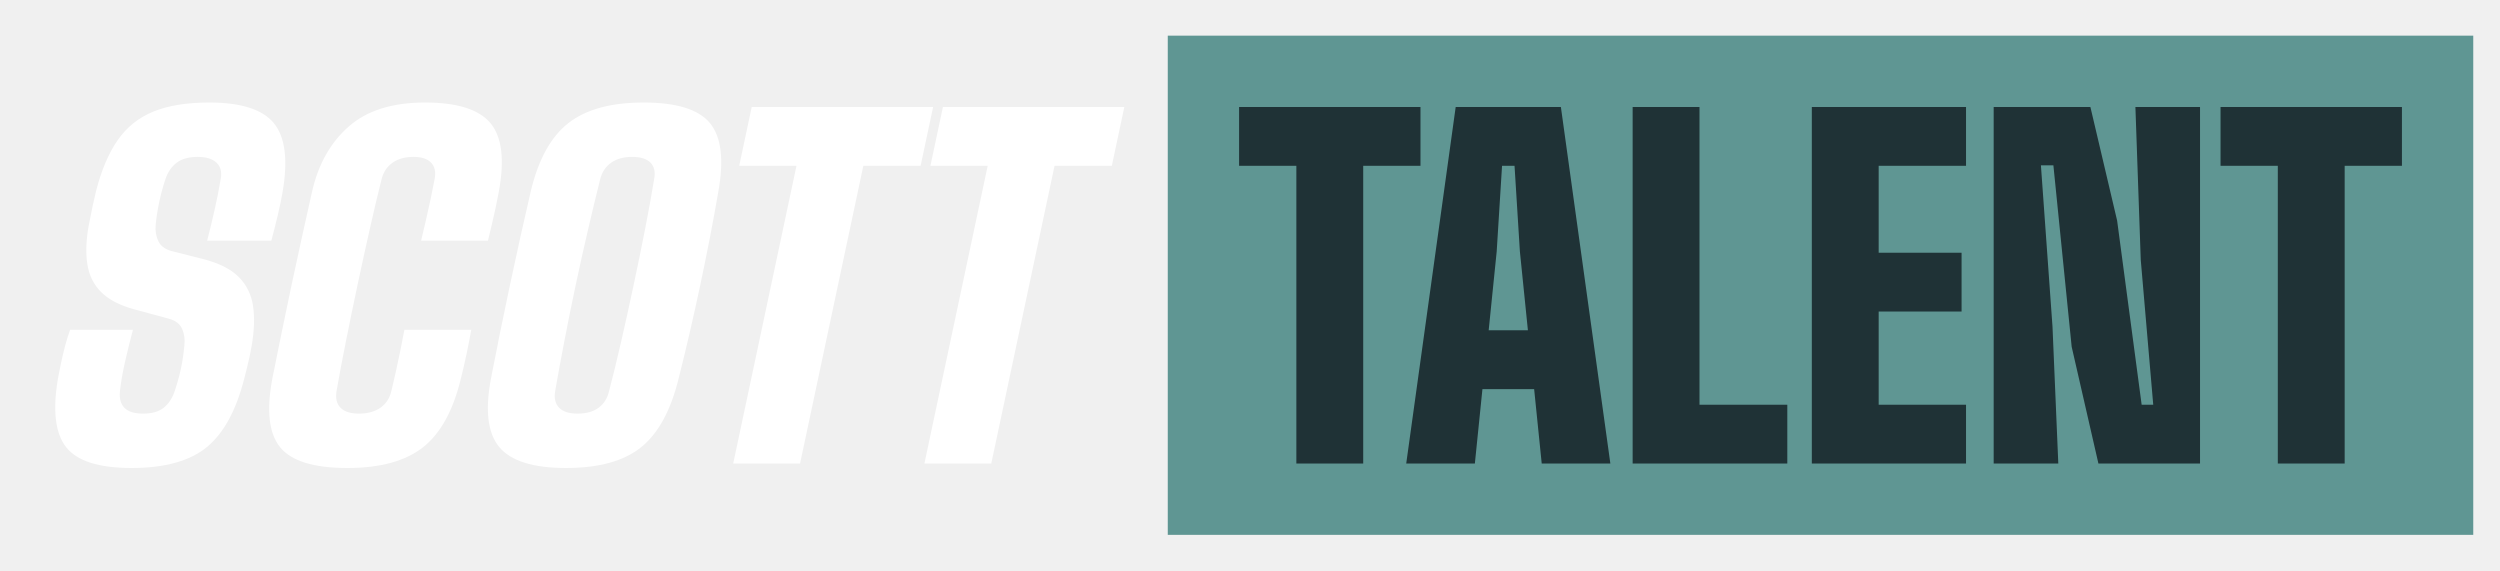
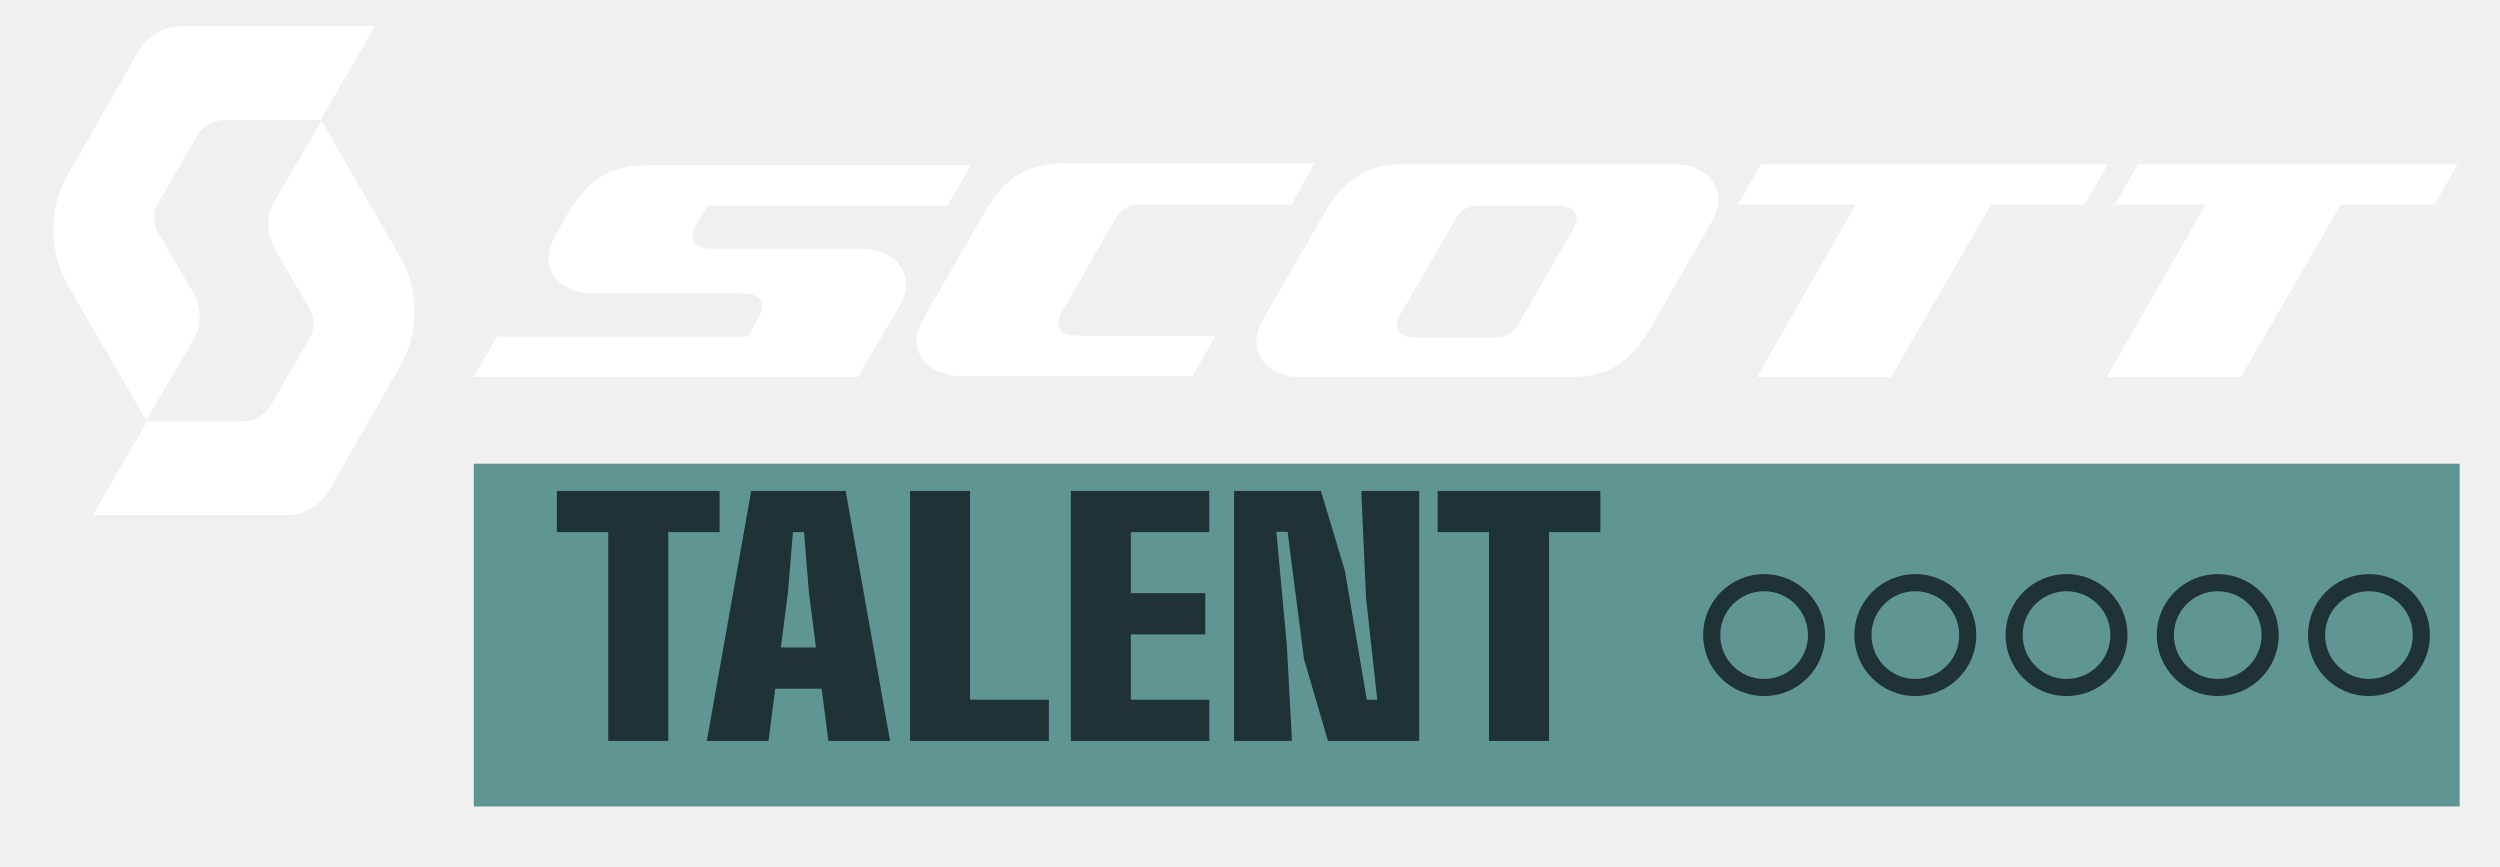
- <svg xmlns="http://www.w3.org/2000/svg" viewBox="-6 -104 560.9 128" role="img" aria-label="Scott Talent">
-   <path transform="skewX(-12)" fill="#FFFFFF" d="M23.75 1L23.75 1Q12.75 1 8.08-3.65Q3.40-8.30 2.95-19.10L2.95-19.10Q2.90-20.70 2.90-22.63Q2.90-24.55 3-26.48Q3.10-28.40 3.35-30L3.35-30L17.45-30Q17.25-26.35 17.20-22.80Q17.15-19.25 17.45-16.30L17.45-16.30Q17.70-13.85 19.23-12.53Q20.75-11.20 23.75-11.20L23.75-11.20Q26.70-11.20 28.08-12.53Q29.45-13.85 29.75-16.30L29.75-16.30Q29.95-18 30.03-19.68Q30.10-21.35 30.03-23.03Q29.95-24.70 29.75-26.40L29.75-26.40Q29.55-28.50 28.45-30.20Q27.35-31.90 24.95-32.50L24.95-32.50L16.75-34.60Q11.55-35.95 8.50-38.48Q5.45-41 4.08-44.75Q2.70-48.50 2.55-53.50L2.55-53.50Q2.50-55.70 2.50-57.43Q2.50-59.15 2.55-61L2.55-61Q2.85-68.15 4.98-72.55Q7.10-76.95 11.65-78.98Q16.20-81 23.75-81L23.75-81Q34.40-81 39.20-76.38Q44-71.75 44.45-61L44.45-61Q44.55-58.85 44.48-55.75Q44.40-52.65 44.25-50L44.25-50L29.85-50Q30-53.45 30.05-56.90Q30.10-60.35 29.95-63.80L29.95-63.80Q29.90-66.20 28.23-67.50Q26.55-68.80 23.75-68.80L23.75-68.80Q20.75-68.80 19.30-67.50Q17.85-66.20 17.55-63.80L17.55-63.80Q17.25-61.25 17.25-58.65Q17.25-56.05 17.55-53.50L17.55-53.50Q17.80-51.50 18.95-49.85Q20.10-48.20 22.65-47.60L22.65-47.60L29.75-45.90Q35.35-44.55 38.58-41.93Q41.80-39.30 43.23-35.43Q44.65-31.55 44.85-26.40L44.85-26.40Q44.90-25.25 44.90-24Q44.90-22.75 44.85-21.50Q44.80-20.25 44.75-19.10L44.75-19.10Q44.30-8.30 39.58-3.65Q34.85 1 23.75 1ZM72.15 1L72.15 1Q60.85 1 56.08-3.65Q51.30-8.30 51.05-19.10L51.05-19.10Q51.00-23.25 50.95-28.70Q50.90-34.15 50.90-40.03Q50.90-45.90 50.95-51.38Q51.00-56.85 51.05-61.10L51.05-61.10Q51.20-70.25 56.18-75.63Q61.15-81 72.15-81L72.15-81Q82.95-81 87.80-76.38Q92.65-71.75 92.95-61L92.95-61Q93-59.35 93-57.43Q93-55.50 92.95-53.58Q92.90-51.65 92.85-50L92.85-50L77.85-50Q77.90-51.85 77.95-54.38Q78-56.90 78-59.43Q78-61.95 77.95-63.80L77.95-63.80Q77.90-66.20 76.38-67.50Q74.85-68.80 72.15-68.80L72.15-68.80Q69.30-68.80 67.73-67.50Q66.15-66.20 66.05-63.80L66.05-63.80Q65.85-58.55 65.78-52.45Q65.70-46.35 65.70-40Q65.70-33.65 65.78-27.58Q65.85-21.50 66.05-16.30L66.05-16.30Q66.15-13.85 67.73-12.53Q69.30-11.20 72.15-11.20L72.15-11.20Q75.10-11.20 76.70-12.53Q78.30-13.85 78.35-16.30L78.35-16.30Q78.40-18.10 78.43-20.63Q78.45-23.15 78.43-25.68Q78.40-28.20 78.35-30L78.35-30L93.35-30Q93.45-27.60 93.45-24.55Q93.45-21.50 93.35-19.10L93.35-19.10Q93.05-8.30 88.13-3.65Q83.20 1 72.15 1ZM121.20 1L121.20 1Q110.20 1 105.28-3.65Q100.35-8.30 100.10-19.10L100.10-19.10Q100-24 99.95-29.30Q99.90-34.60 99.90-40.05Q99.90-45.50 99.95-50.80Q100-56.10 100.10-61L100.10-61Q100.35-71.75 105.28-76.38Q110.20-81 121.20-81L121.20-81Q132.25-81 137.05-76.38Q141.85-71.75 142.20-61L142.20-61Q142.40-56 142.50-50.70Q142.60-45.40 142.60-39.98Q142.60-34.55 142.50-29.28Q142.40-24 142.20-19.10L142.20-19.10Q141.85-8.30 137.05-3.65Q132.25 1 121.20 1ZM121.20-11.20L121.20-11.20Q124.15-11.20 125.65-12.53Q127.15-13.85 127.20-16.30L127.20-16.30Q127.45-21.40 127.55-27.50Q127.65-33.60 127.65-40.05Q127.65-46.50 127.55-52.60Q127.45-58.70 127.20-63.80L127.20-63.80Q127.15-66.20 125.60-67.50Q124.05-68.80 121.20-68.80L121.20-68.80Q118.35-68.80 116.78-67.50Q115.20-66.20 115.10-63.80L115.10-63.80Q114.90-58.70 114.78-52.60Q114.65-46.50 114.65-40.05Q114.65-33.60 114.78-27.50Q114.90-21.40 115.10-16.30L115.10-16.30Q115.20-13.85 116.78-12.53Q118.35-11.20 121.20-11.20ZM173.50 0L158.50 0L158.50-66.80L145.65-66.80L145.65-80L186.35-80L186.35-66.80L173.50-66.80L173.50 0ZM216.40 0L201.40 0L201.40-66.80L188.55-66.80L188.55-80L229.25-80L229.25-66.80L216.40-66.80L216.40 0Z" />
-   <rect x="256" y="-96" width="292.90" height="112" fill="#5F9693" />
-   <path transform="translate(271.40 0)" fill="#1F3236" d="M28.45 0L13.45 0L13.45-66.80L0.60-66.80L0.60-80L41.30-80L41.30-66.80L28.45-66.80L28.45 0ZM53.50 0L38.10 0L49.20-80L72.80-80L83.90 0L68.50 0L66.80-16.70L55.20-16.70L53.50 0ZM58.40-47.60L56.60-29.90L65.40-29.90L63.60-47.60L62.40-66.80L59.60-66.80L58.40-47.60ZM123.60 0L88.90 0L88.90-80L103.90-80L103.90-13.20L123.60-13.20L123.60 0ZM163.70 0L129.10 0L129.10-80L163.70-80L163.70-66.80L144.10-66.80L144.10-47.30L162.70-47.30L162.70-34.10L144.10-34.10L144.10-13.20L163.70-13.20L163.70 0ZM184.40 0L169.90 0L169.90-80L191.60-80L197.60-54.50L203.10-13.20L205.70-13.20L202.90-45.70L201.70-80L216.20-80L216.20 0L193.40 0L187.40-26.20L183.30-66.90L180.50-66.90L183.10-30.70L184.40 0ZM248.65 0L233.65 0L233.65-66.80L220.80-66.80L220.80-80L261.50-80L261.50-66.80L248.65-66.80L248.65 0Z" />
+ <svg xmlns="http://www.w3.org/2000/svg" viewBox="-4 -2 248 86" role="img" aria-label="Scott Talent">
+   <g fill="#FFFFFF">
+     <path d="M15.2,31.7c0.8-1.4,0.8-3.1,0-4.6l-3.5-6c-0.3-0.5-0.4-1-0.4-1.5c0-0.5,0.1-1,0.4-1.5l3.9-6.7c0,0,0.2-0.5,1-1 c0.8-0.5,1.6-0.5,1.6-0.5h9.6l5.4-9.3H14c-1.7,0-3.2,0.9-4.1,2.2L2.8,15.2c-1,1.6-1.5,3.6-1.5,5.6c0,2.1,0.5,3.9,1.5,5.6l7.7,13.3 L15.2,31.7z" />
+     <path d="M35.6,34.5c1-1.6,1.5-3.6,1.5-5.6c0-2.1-0.5-3.9-1.5-5.6L27.9,10l-4.7,8c-0.8,1.4-0.8,3.1,0,4.6l3.5,6 c0.3,0.5,0.4,1,0.4,1.5c0,0.5-0.1,1-0.4,1.5l-3.9,6.7c0,0-0.3,0.5-1,1c-0.8,0.5-1.6,0.5-1.6,0.5h-9.6l-5.4,9.3h19.2 c1.7,0,3.2-0.9,4.1-2.2L35.6,34.5z" />
+     <path d="M165.8,20c2-3.4-0.8-5.7-3.5-5.7h-27c-4.9,0-6.7,2.7-8.3,5.5l-5.7,9.9c-2,3.4,0.8,5.7,3.5,5.7h27c4.9,0,6.7-2.7,8.3-5.5 L165.8,20z M146.6,30.2c-0.3,0.5-0.9,1.3-2.3,1.3h-7.6c-3.1,0-2-2.1-1.5-2.8l5.2-9c0.3-0.5,0.9-1.3,2.3-1.3h7.6c3.1,0,2,2.1,1.5,2.8 L146.6,30.2z" />
+     <path d="M51.1,21.4c-2,3.4,0.8,5.7,3.5,5.7h14.9c3.1,0,2,2.1,1.5,2.8c-0.4,0.8-0.8,1.5-0.8,1.5H45.3l-2.3,4h38.1l4.1-7 c2-3.4-0.8-5.7-3.5-5.7H66.8c-3.1,0-2-2.1-1.5-2.8c0,0,0.9-1.5,0.9-1.5H90l2.3-4l-32.1,0c-4.9,0-6.7,2.7-8.3,5.5L51.1,21.4z" />
+     <path d="M106.7,19.6c0.3-0.5,0.9-1.3,2.3-1.3h15.1l2.3-4.1h-24.8c-4.9,0-6.7,2.7-8.3,5.5l-5.7,9.9c-2,3.4,0.8,5.7,3.5,5.7h23.2 l2.3-4c-4.4,0-11.3,0-13.5,0c-3.1,0-2-2.1-1.5-2.8L106.7,19.6z" />
+     <path d="M170.7,14.3l-2.3,4h11.7l-9.8,17.1h13.3l9.9-17.1h9.3l2.3-4H170.7z" />
+     <path d="M208.1,14.3l-2.3,4h9l-9.8,17.1h13.3l9.9-17.1h9.3l2.3-4H208.1z" />
+   </g>
+   <rect x="43" y="44" width="197" height="34" fill="#5F9693" />
+   <path transform="translate(51 71.5) scale(1.28 1)" fill="#1F3236" d="M8.82 0L4.17 0L4.17-20.71L0.19-20.71L0.19-24.80L12.80-24.80L12.80-20.71L8.82-20.71L8.82 0ZM16.59 0L11.81 0L15.25-24.80L22.57-24.80L26.01 0L21.23 0L20.71-5.18L17.11-5.18L16.59 0ZM18.10-14.76L17.55-9.27L20.27-9.27L19.72-14.76L19.34-20.71L18.48-20.71L18.10-14.76ZM38.32 0L27.56 0L27.56-24.80L32.21-24.80L32.21-4.09L38.32-4.09L38.32 0ZM50.75 0L40.02 0L40.02-24.80L50.75-24.80L50.75-20.71L44.67-20.71L44.67-14.66L50.44-14.66L50.44-10.57L44.67-10.57L44.67-4.09L50.75-4.09L50.75 0ZM57.16 0L52.67 0L52.67-24.80L59.40-24.80L61.26-16.89L62.96-4.09L63.77-4.09L62.90-14.17L62.53-24.80L67.02-24.80L67.02 0L59.95 0L58.09-8.12L56.82-20.74L55.95-20.74L56.76-9.52L57.16 0ZM77.08 0L72.43 0L72.43-20.71L68.45-20.71L68.45-24.80L81.06-24.80L81.06-20.71L77.08-20.71L77.08 0Z" />
+   <circle cx="171" cy="61" r="5.2" fill="none" stroke="#1F3236" stroke-width="1.7" />
+   <circle cx="186" cy="61" r="5.2" fill="none" stroke="#1F3236" stroke-width="1.7" />
+   <circle cx="201" cy="61" r="5.2" fill="none" stroke="#1F3236" stroke-width="1.7" />
+   <circle cx="216" cy="61" r="5.2" fill="none" stroke="#1F3236" stroke-width="1.7" />
+   <circle cx="231" cy="61" r="5.2" fill="none" stroke="#1F3236" stroke-width="1.7" />
</svg>
